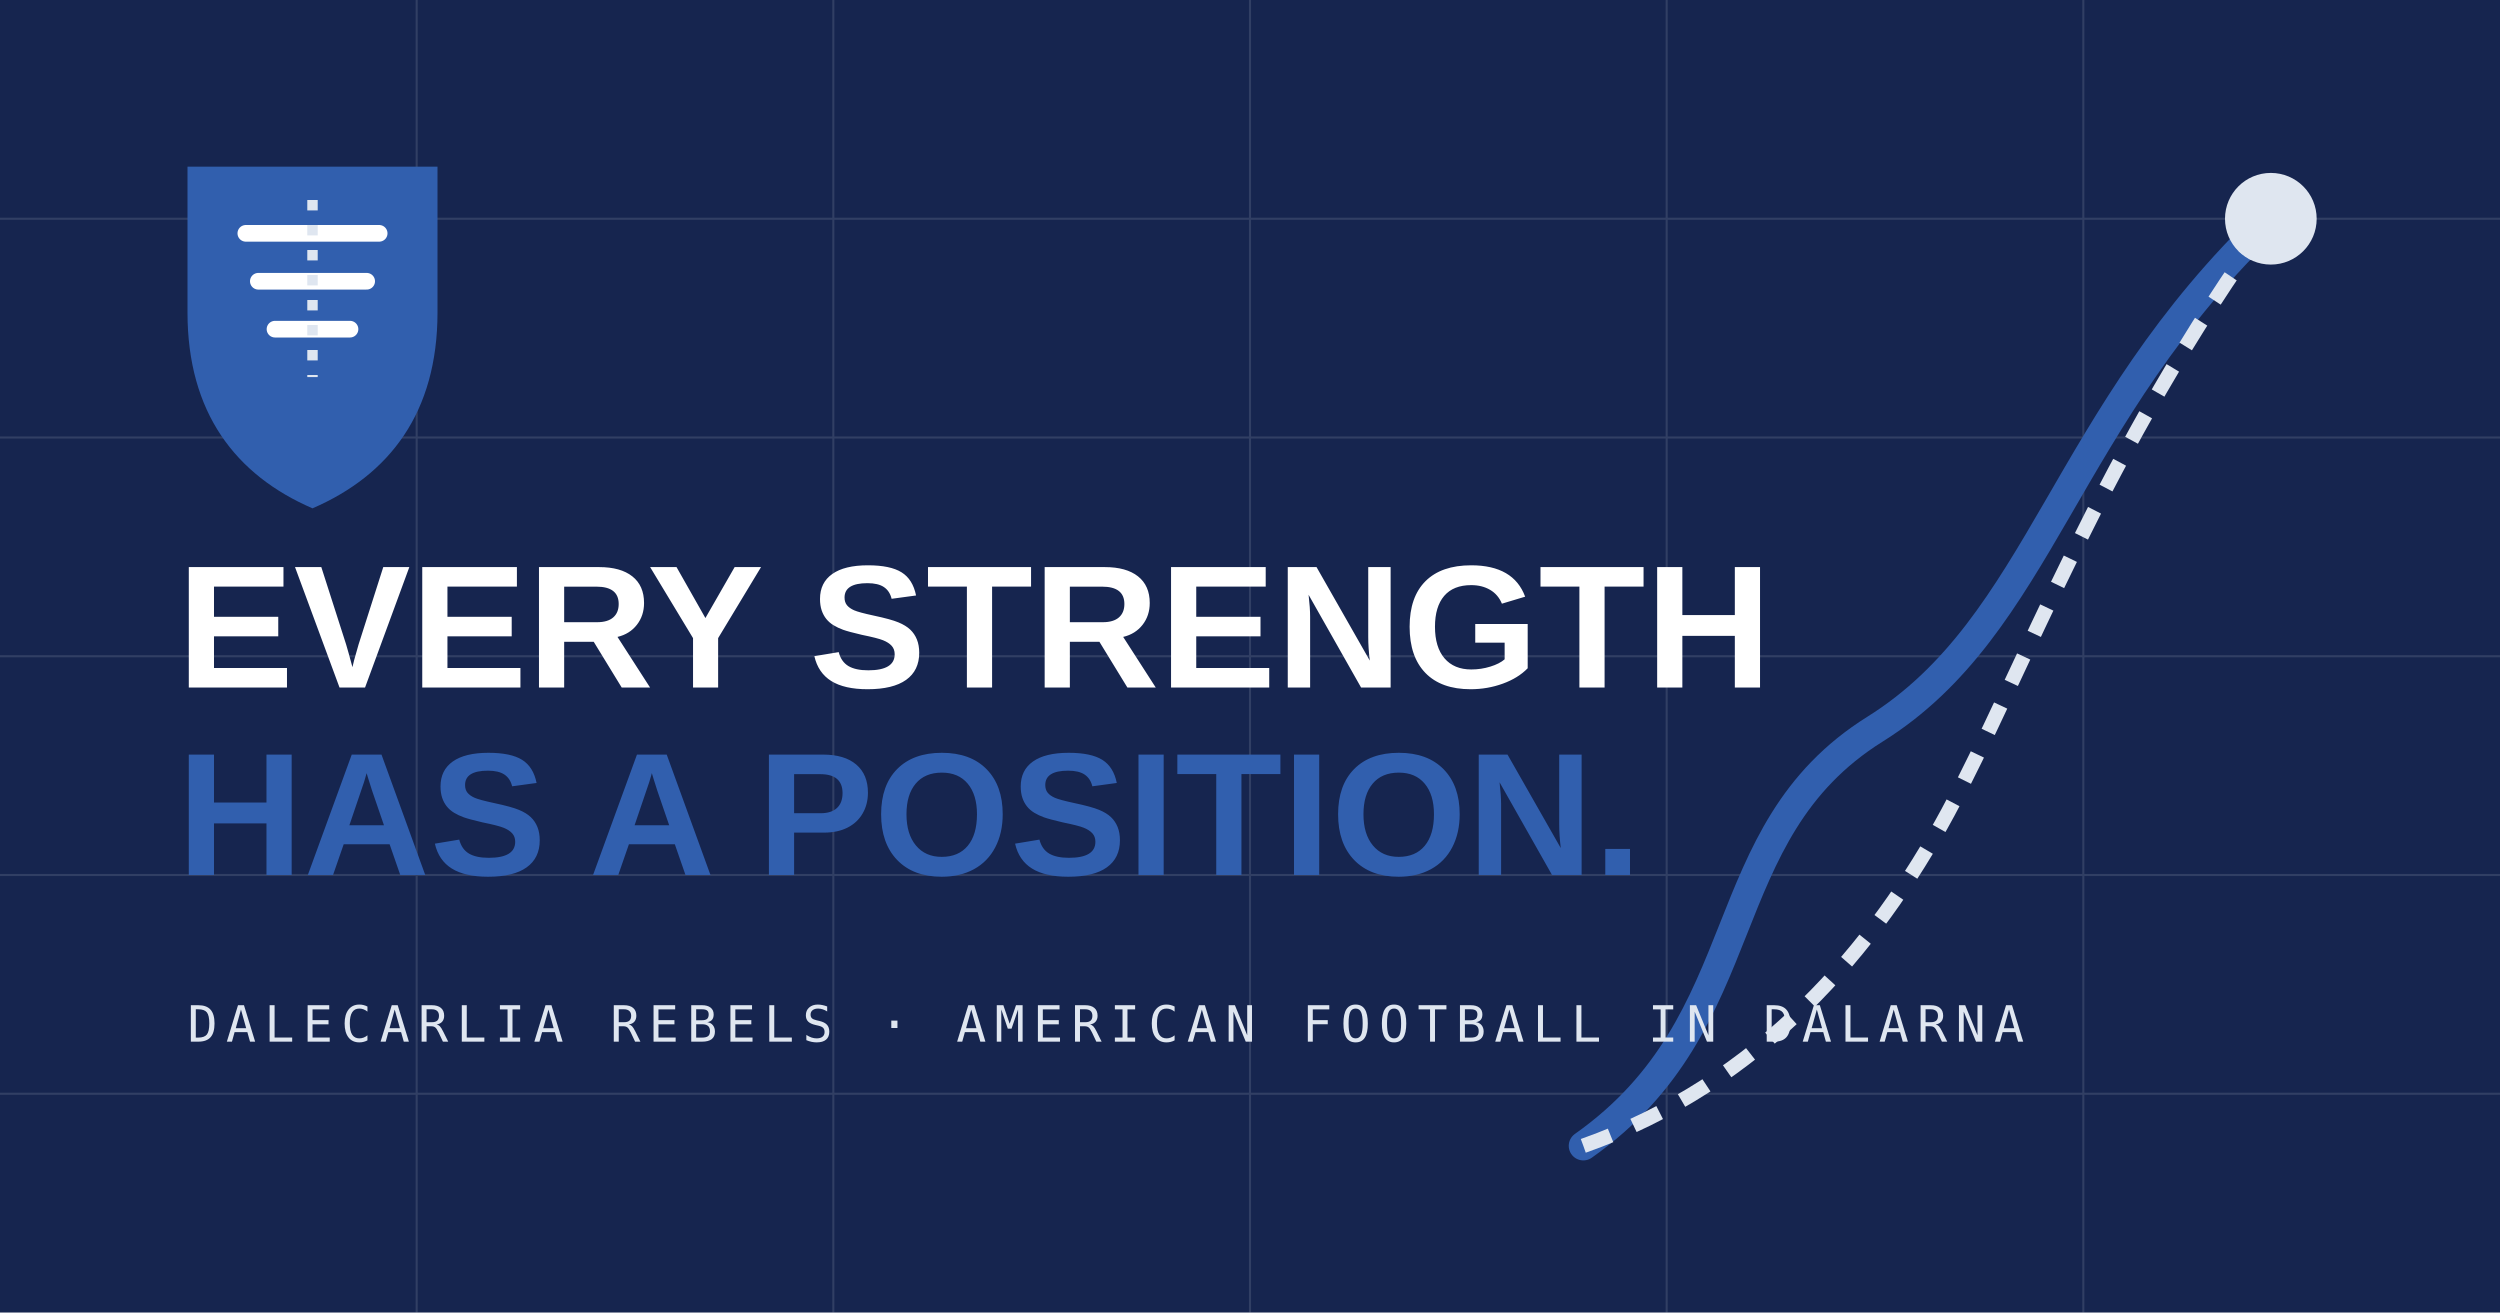
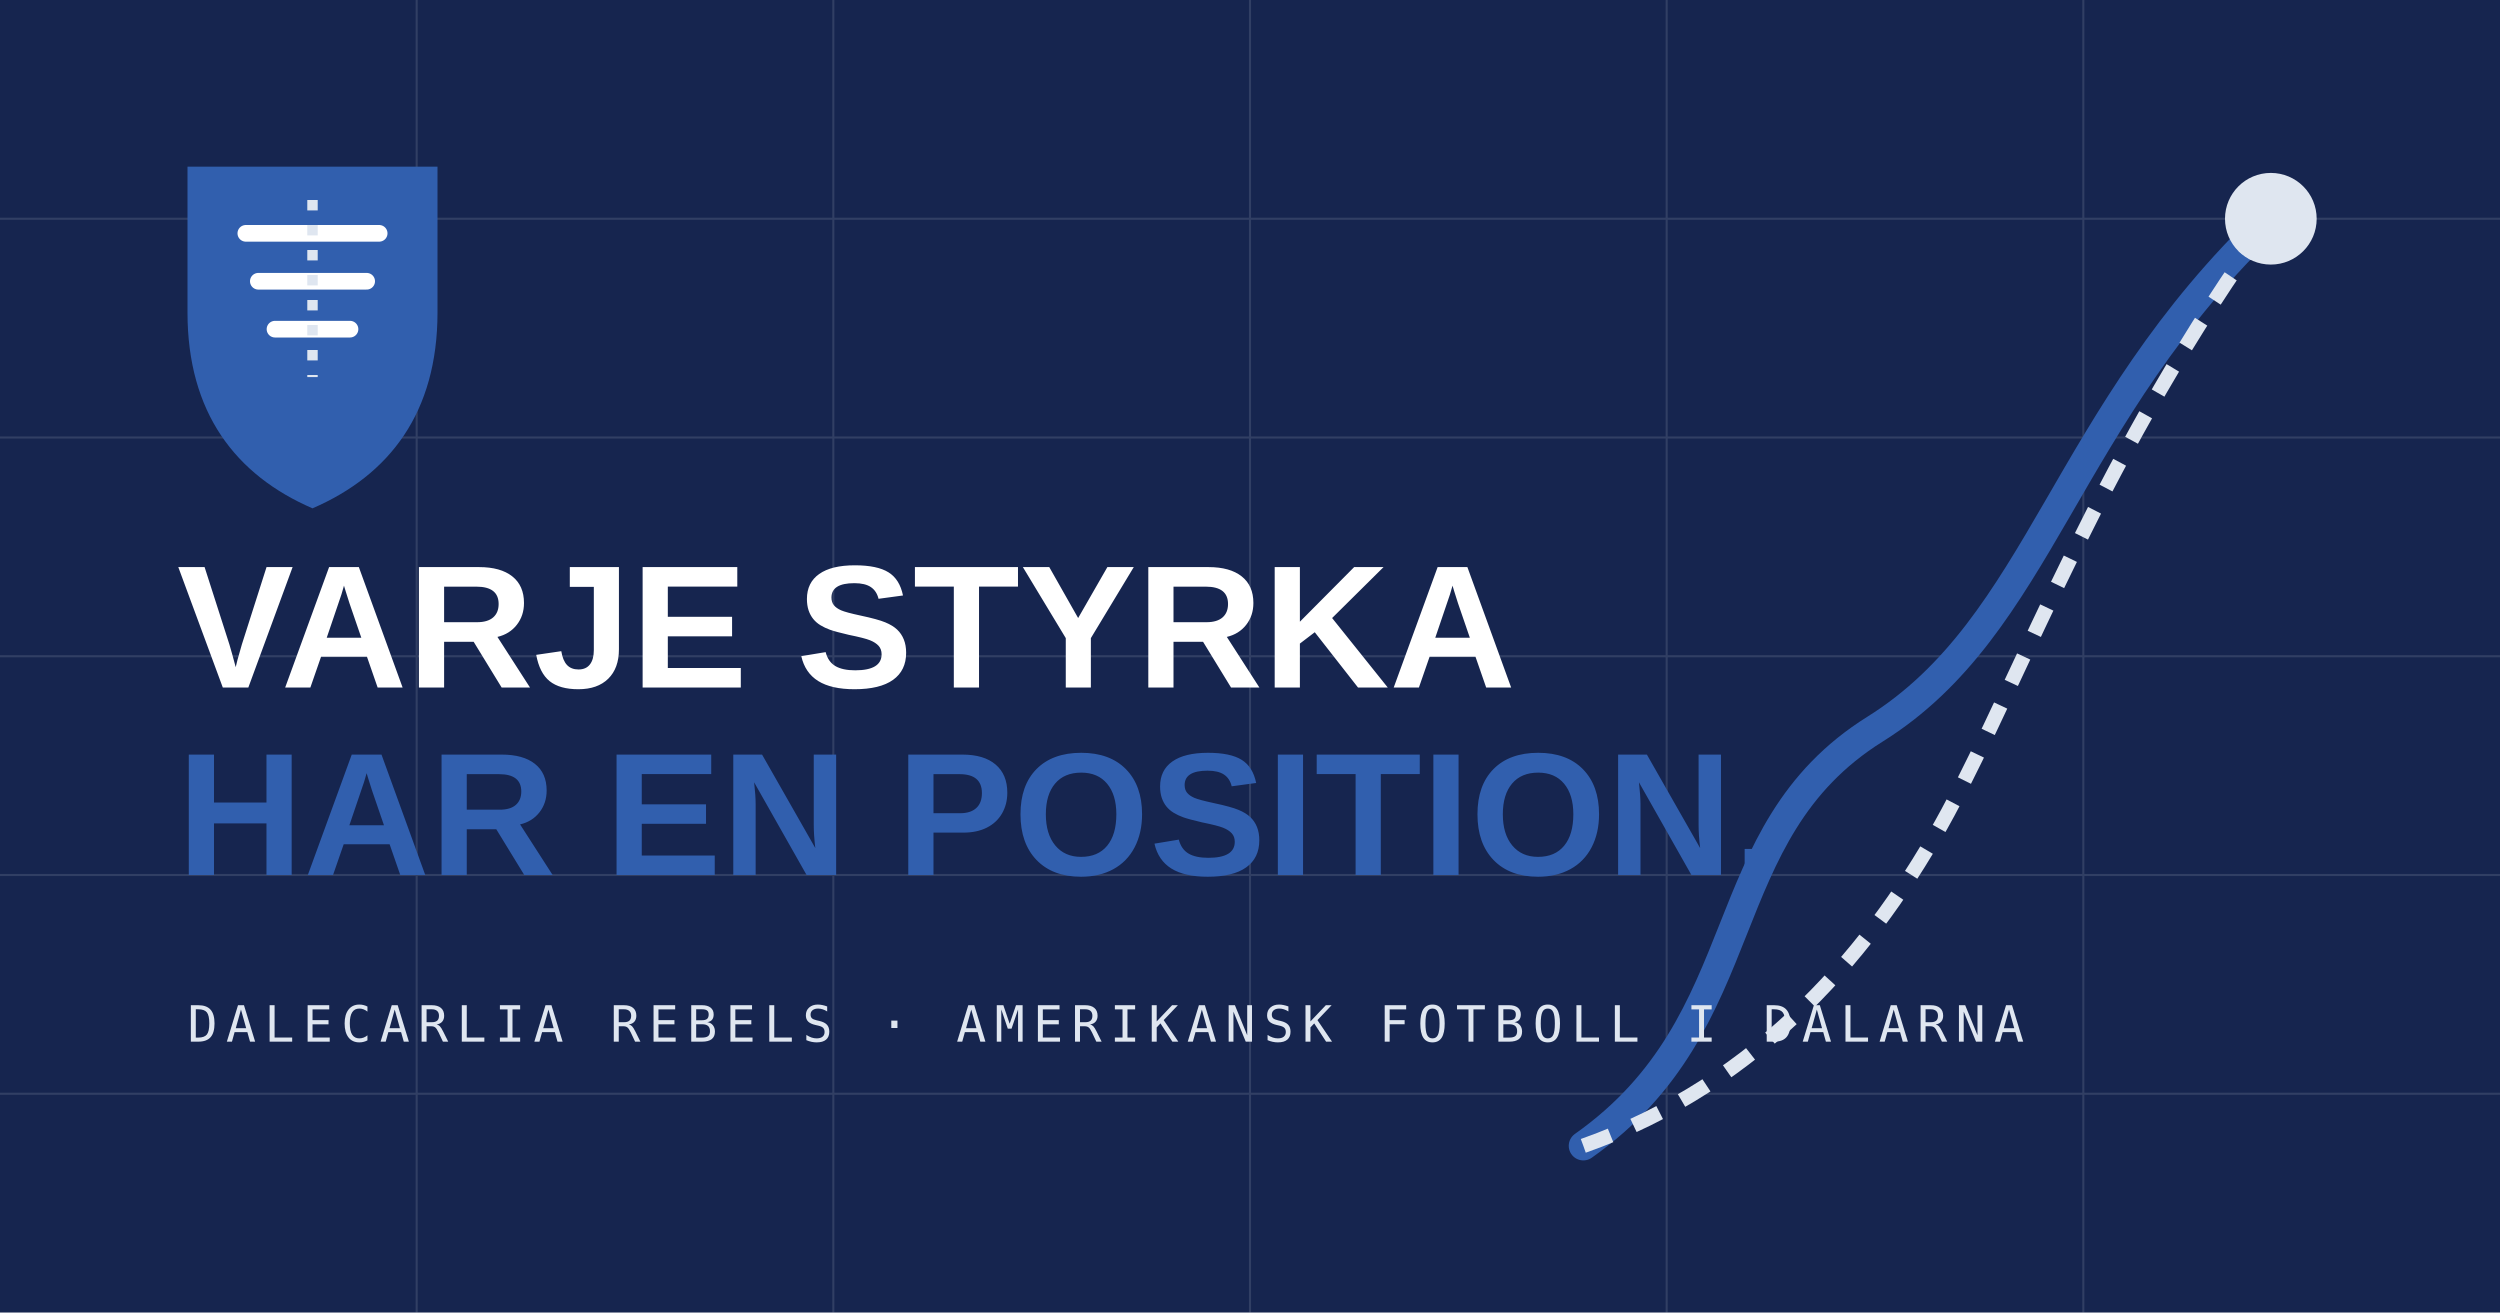
<svg xmlns="http://www.w3.org/2000/svg" width="1200" height="630" viewBox="0 0 1200 630" role="img" aria-labelledby="t d">
  <rect width="1200" height="630" fill="#16254f" />
  <g opacity=".12" stroke="#fff">
    <path d="M0 105h1200M0 210h1200M0 315h1200M0 420h1200M0 525h1200M200 0v630M400 0v630M600 0v630M800 0v630M1000 0v630" />
  </g>
  <path d="M760 550C845 490 820 400 900 350s90-150 190-245" fill="none" stroke="#315fae" stroke-width="14" stroke-linecap="round" />
  <path d="M760 550C845 520 900 455 935 390s75-175 155-285" fill="none" stroke="#dfe6f0" stroke-width="7" stroke-dasharray="14 12" />
  <circle cx="1090" cy="105" r="22" fill="#dfe6f0" />
  <path d="M90 80h120v70c0 48-23 78-60 94-37-16-60-46-60-94V80Z" fill="#315fae" />
  <path d="M118 112h64M124 135h52M132 158h36" stroke="#ffffff" stroke-width="8" stroke-linecap="round" />
  <path d="M150 96v85" stroke="#dfe6f0" stroke-width="5" stroke-dasharray="5 7" />
-   <text x="85" y="330" fill="#ffffff" font-family="Arial Narrow,Arial,sans-serif" font-size="84" font-weight="900">EVERY STRENGTH</text>
-   <text x="85" y="420" fill="#315fae" font-family="Arial Narrow,Arial,sans-serif" font-size="84" font-weight="900">HAS A POSITION.</text>
-   <text x="90" y="500" fill="#dfe6f0" font-family="monospace" font-size="24" letter-spacing="4">DALECARLIA REBELS · AMERICAN FOOTBALL IN DALARNA</text>
+   <text x="85" y="330" fill="#ffffff" font-family="Arial Narrow,Arial,sans-serif" font-size="84" font-weight="900">VARJE STYRKA</text>
+   <text x="85" y="420" fill="#315fae" font-family="Arial Narrow,Arial,sans-serif" font-size="84" font-weight="900">HAR EN POSITION.</text>
+   <text x="90" y="500" fill="#dfe6f0" font-family="monospace" font-size="24" letter-spacing="4">DALECARLIA REBELS · AMERIKANSK FOTBOLL I DALARNA</text>
</svg>
